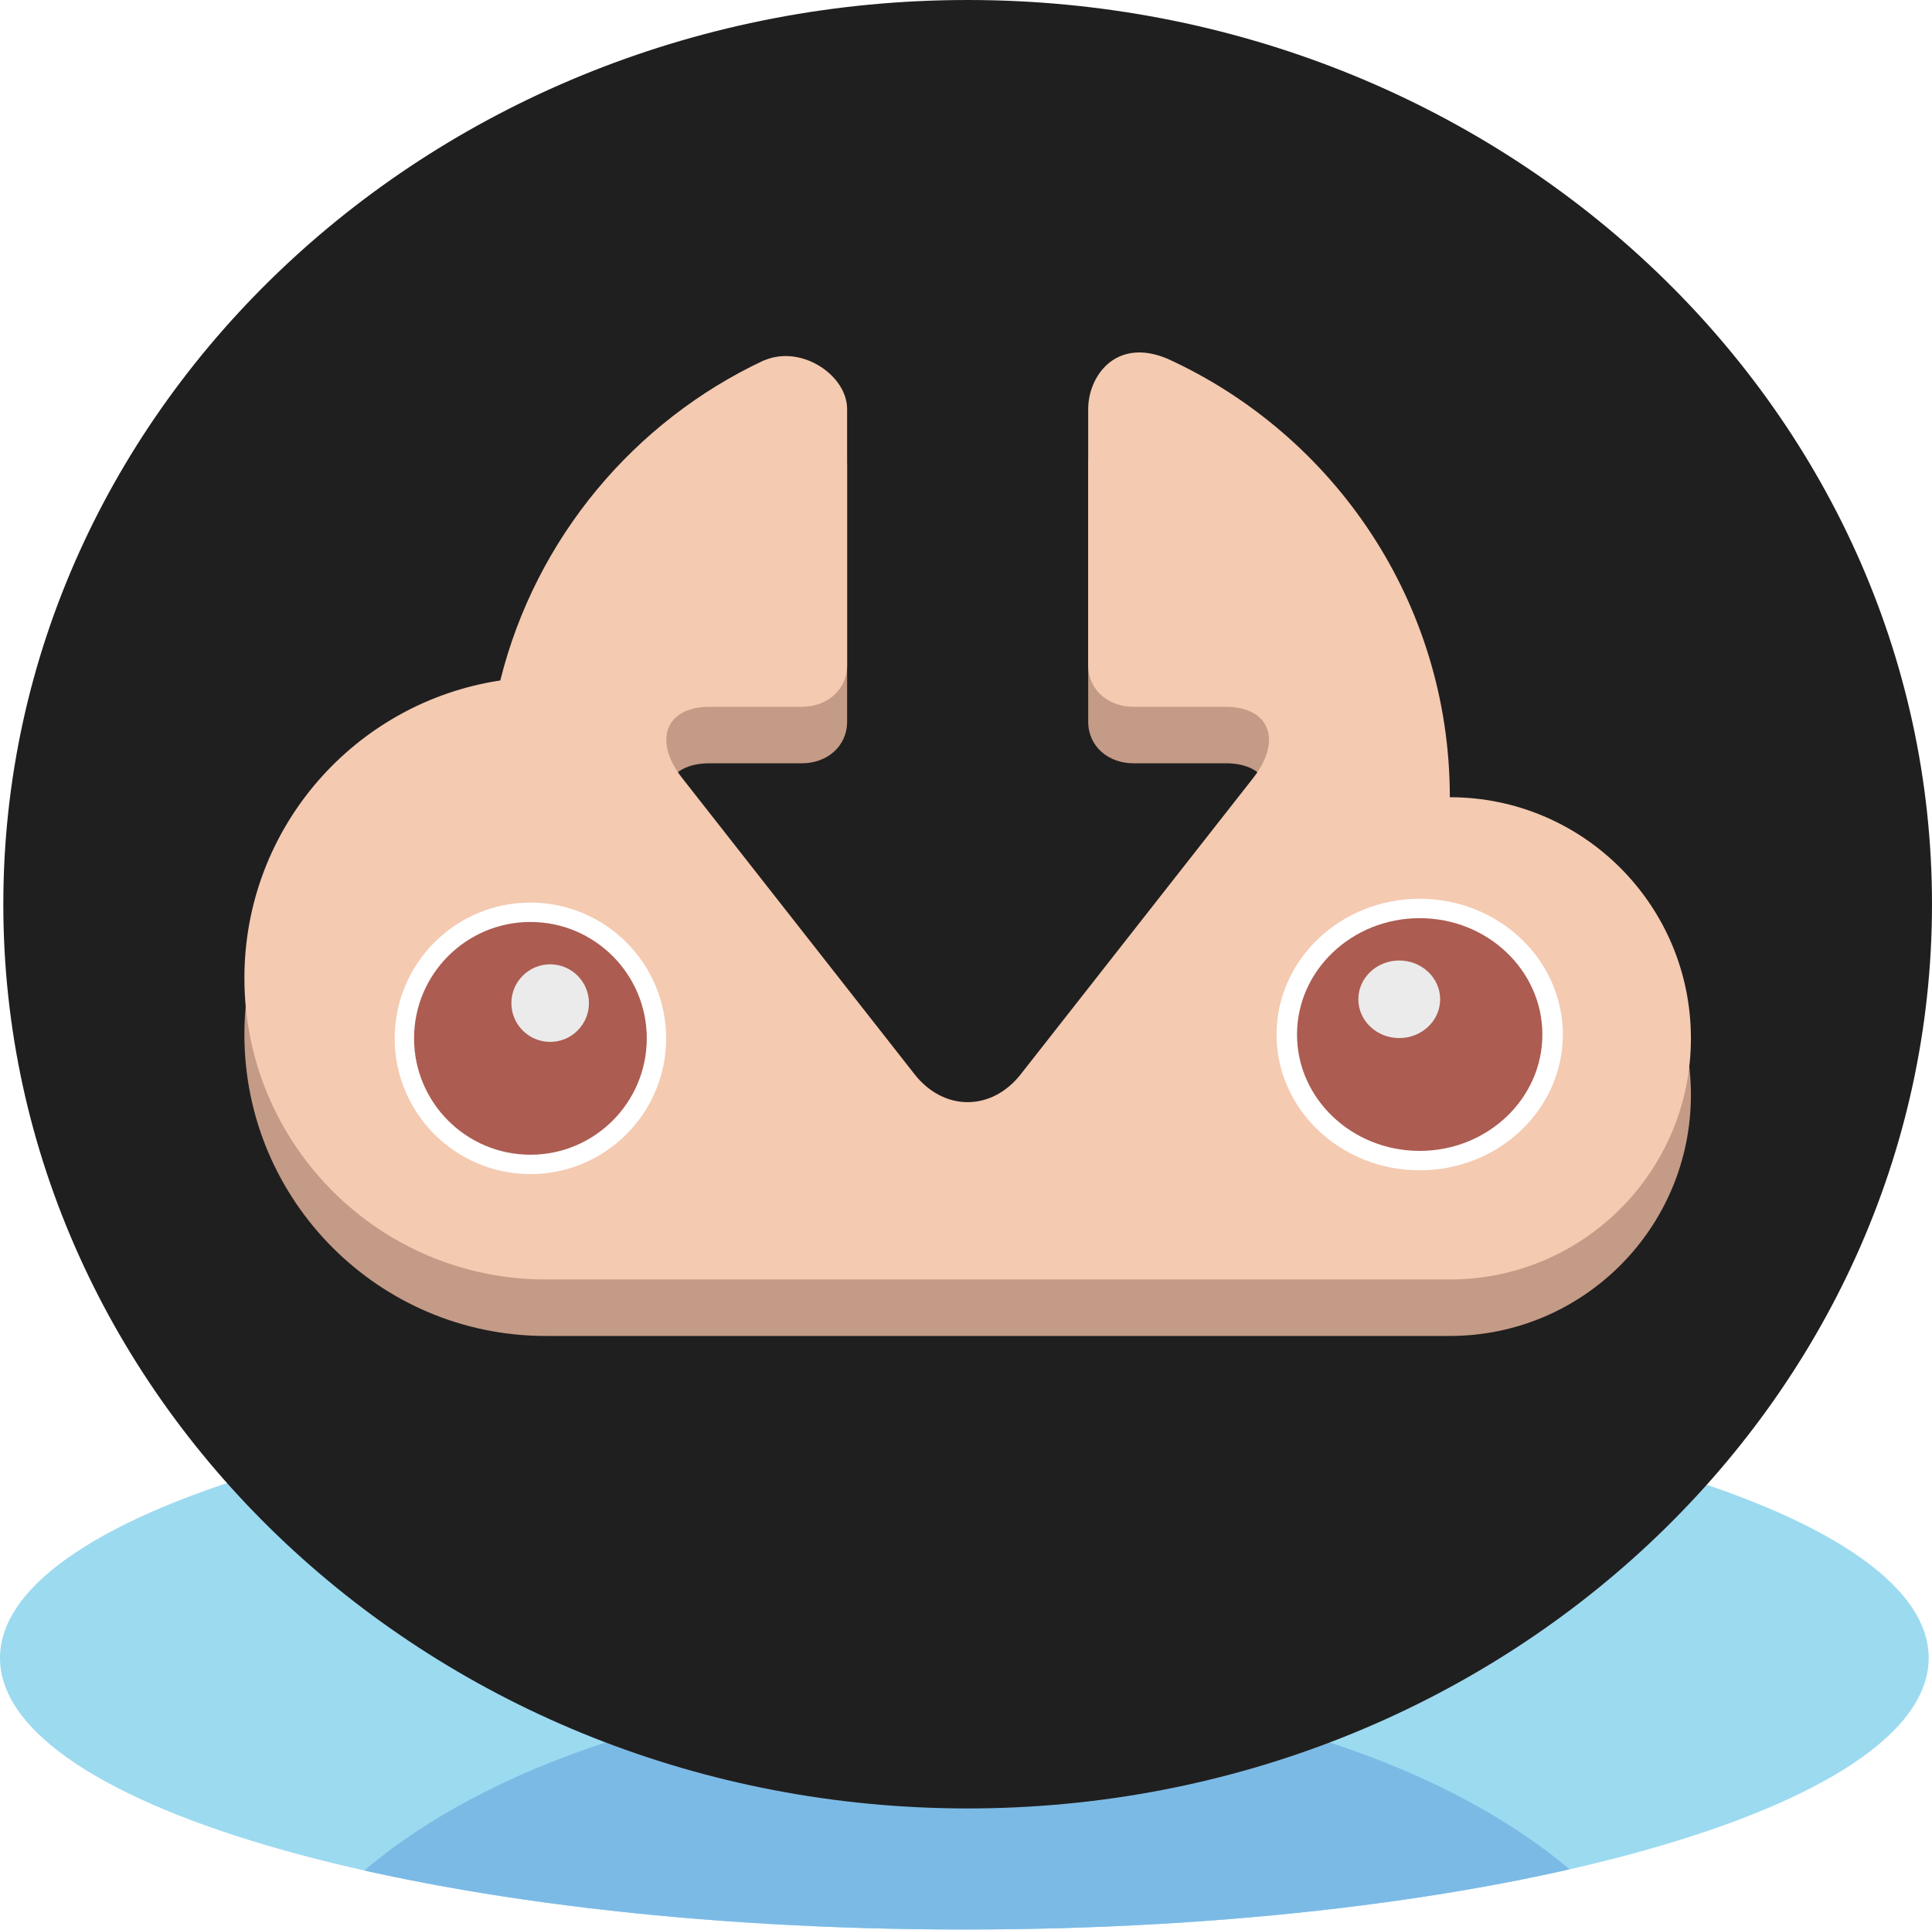
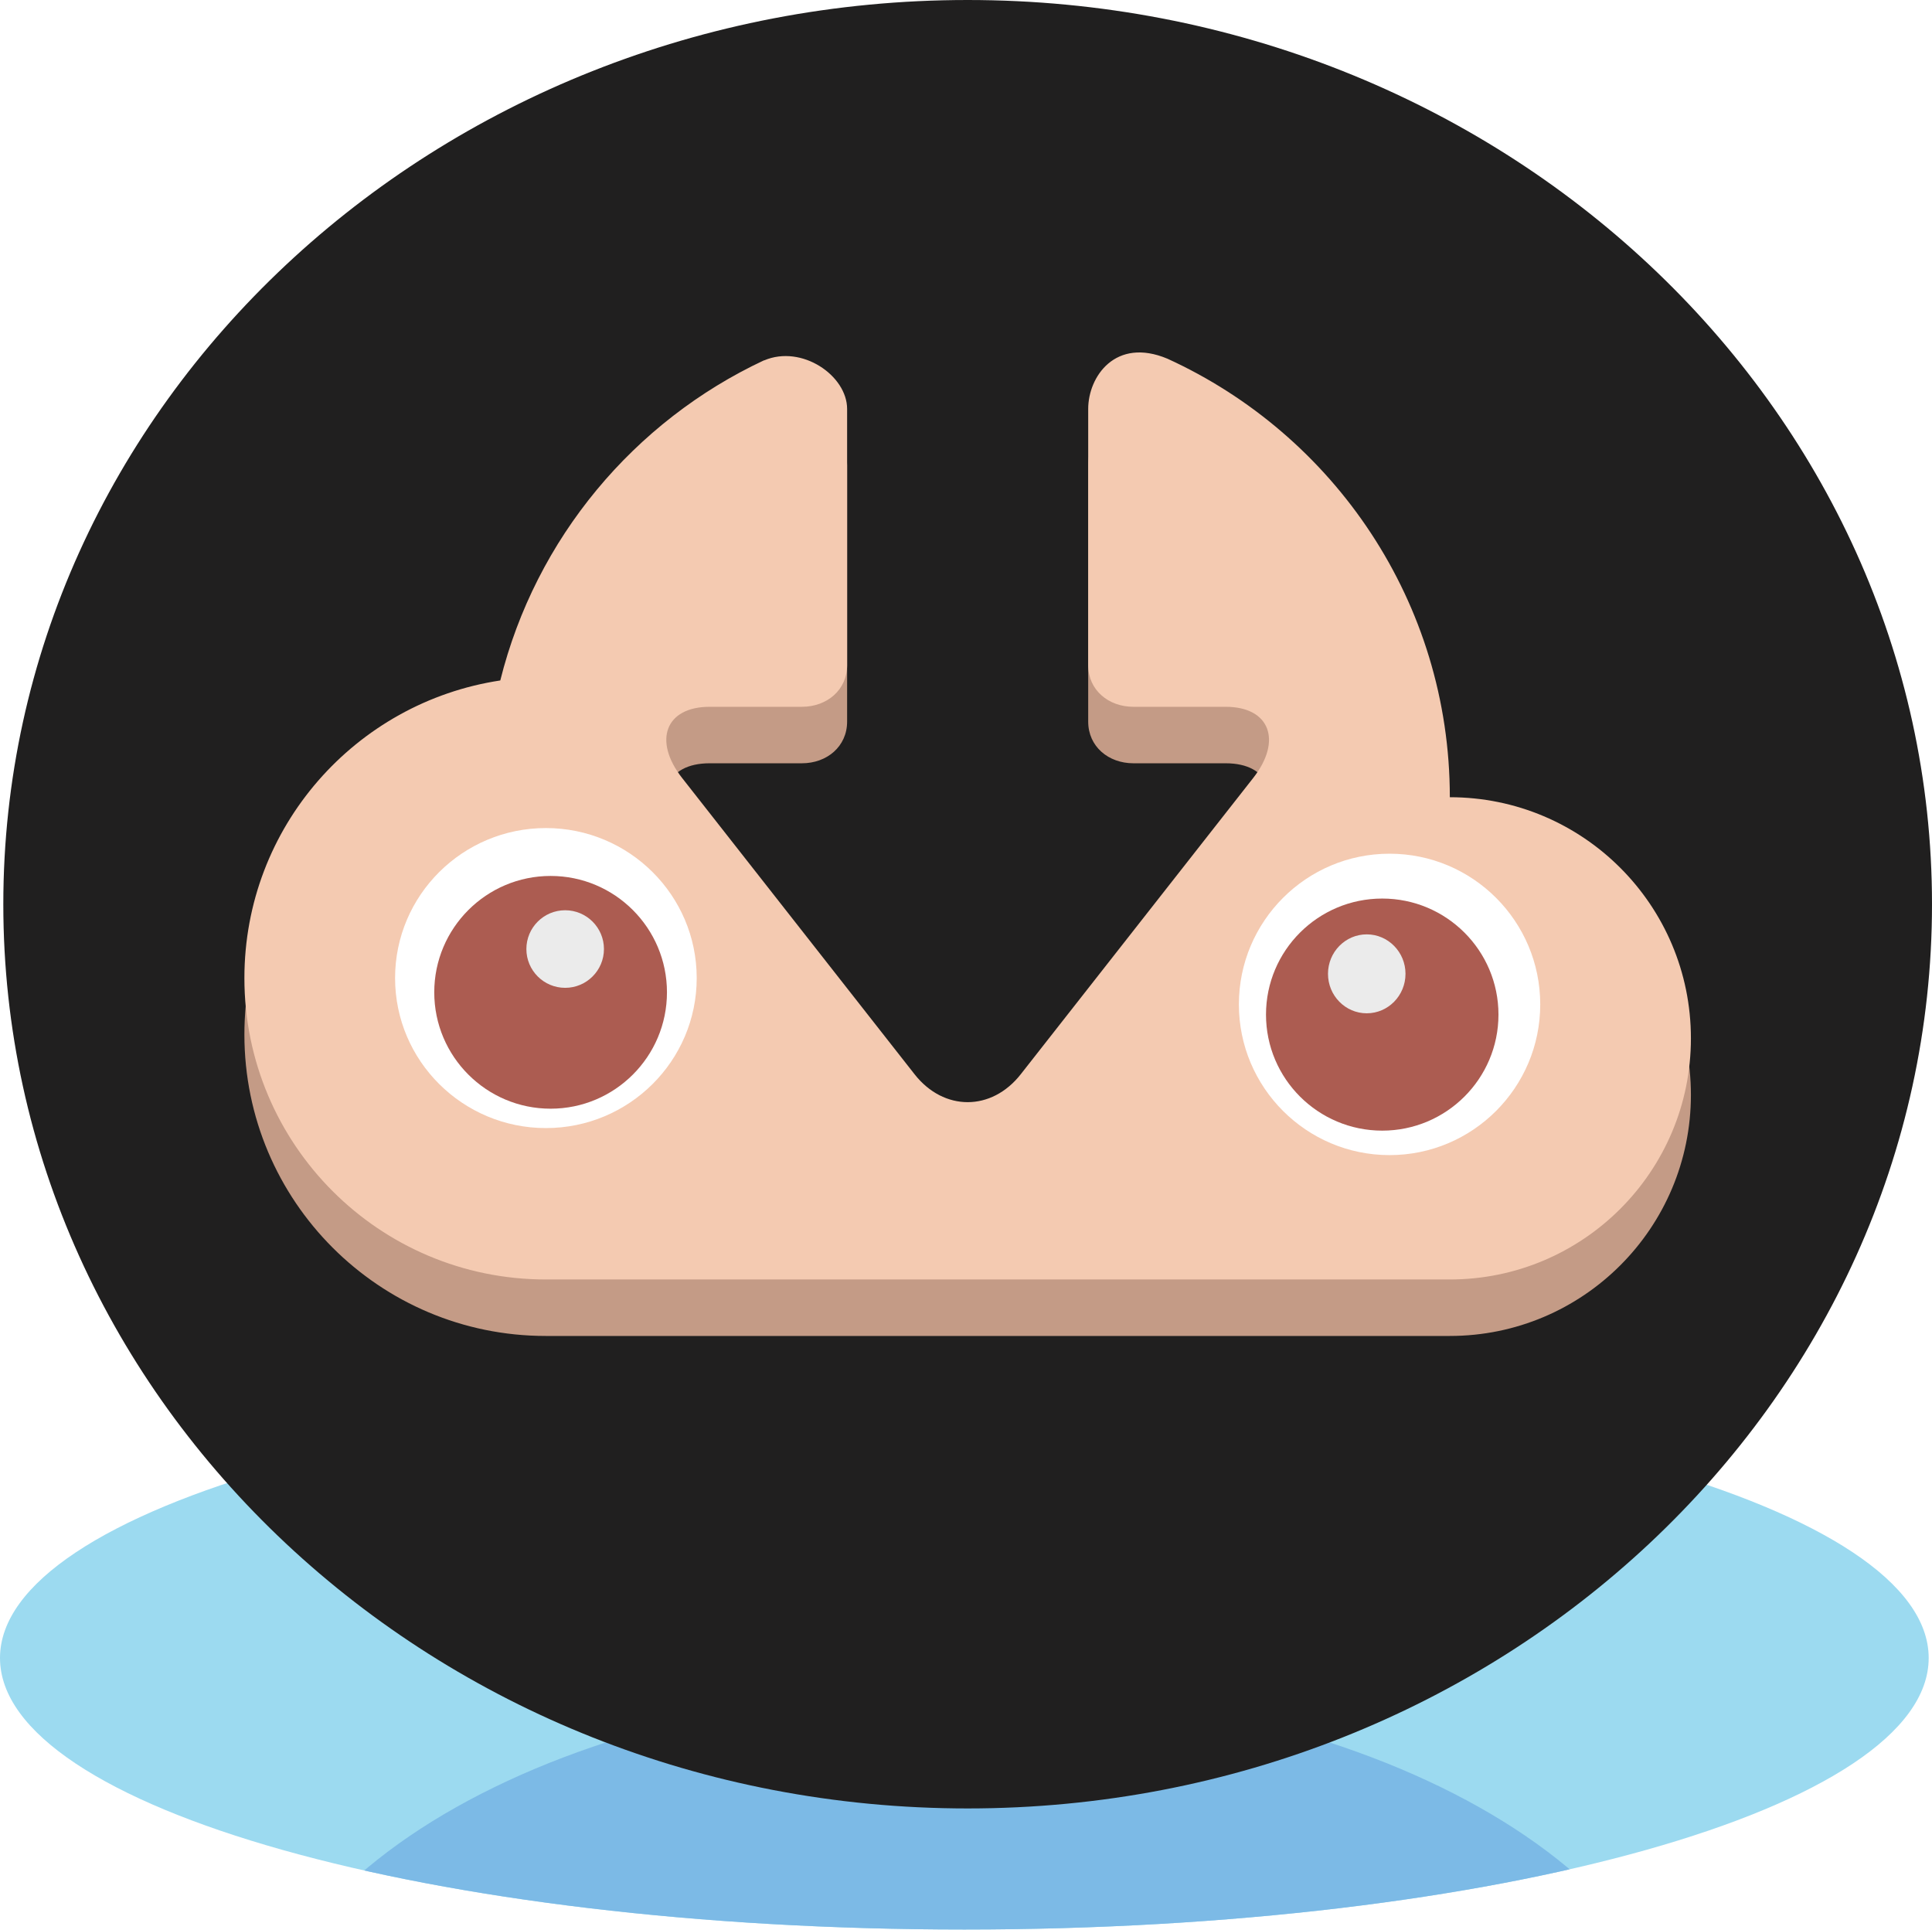
<svg xmlns="http://www.w3.org/2000/svg" style="isolation:isolate" viewBox="-0.11 0 64.11 64.017" width="64.11" height="64.017">
  <path d=" M -0.11 55.009 C -0.11 50.037 14.229 46 31.89 46 C 49.551 46 63.89 50.037 63.89 55.009 C 63.89 59.98 49.551 64.017 31.89 64.017 C 14.229 64.017 -0.11 59.98 -0.11 55.009 Z " fill="rgb(156,218,240)" />
-   <clipPath id="_clipPath_DJ7OtYXCO6QGTmsX5rHHVGepnn87dcf7">
+   <clipPath id="_clipPath_juXDhZEE8qWY6tVXILnowywK3FgFneXn">
    <path d=" M -0.11 55.009 C -0.11 50.037 14.229 46 31.89 46 C 49.551 46 63.89 50.037 63.89 55.009 C 63.89 59.98 49.551 64.017 31.89 64.017 C 14.229 64.017 -0.11 59.98 -0.11 55.009 Z " fill="rgb(156,218,240)" />
  </clipPath>
-   <g clip-path="url(#_clipPath_DJ7OtYXCO6QGTmsX5rHHVGepnn87dcf7)">
+   <g clip-path="url(#_clipPath_juXDhZEE8qWY6tVXILnowywK3FgFneXn)">
    <path d=" M 8 69.5 C 8 62.049 18.754 56 32 56 C 45.246 56 56 62.049 56 69.5 C 56 76.951 45.246 83 32 83 C 18.754 83 8 76.951 8 69.5 Z " fill="rgb(124,186,230)" />
  </g>
  <path d=" M 0 30 C 0 13.443 14.339 3.552713678800501e-15 32 0 C 49.661 0 64 13.443 64 30 C 64 46.557 49.661 60 32 60 C 14.339 60 3.552713678800501e-15 46.557 0 30 Z " fill="rgb(32,31,31)" />
  <path d=" M 48 28.324 C 48 21.855 44.153 16.297 38.63 13.775 C 36.904 13.051 36 14.37 36 15.441 L 36 23.941 C 36 24.769 36.672 25.324 37.5 25.324 L 40.561 25.324 C 42.032 25.324 42.444 26.451 41.475 27.686 L 33.762 37.515 C 32.793 38.75 31.207 38.75 30.238 37.515 L 22.525 27.686 C 21.556 26.451 21.967 25.324 23.439 25.324 L 26.5 25.324 C 27.328 25.324 28 24.769 28 23.941 L 28 15.441 C 28 14.336 26.496 13.299 25.247 13.831 C 25.244 13.832 25.242 13.829 25.239 13.83 C 20.928 15.85 17.666 19.735 16.491 24.45 C 11.687 25.178 8 29.315 8 34.324 C 8 39.847 12.477 44.324 18 44.324 L 48 44.324 C 52.418 44.324 56 40.742 56 36.324 C 56 31.906 52.418 28.324 48 28.324 Z " fill="rgb(196,155,134)" />
  <path d=" M 48 26.45 C 48 19.981 44.153 14.423 38.63 11.901 C 36.904 11.177 36 12.496 36 13.567 L 36 22.067 C 36 22.895 36.672 23.45 37.5 23.45 L 40.561 23.45 C 42.032 23.45 42.444 24.577 41.475 25.812 L 33.762 35.641 C 32.793 36.876 31.207 36.876 30.238 35.641 L 22.525 25.812 C 21.556 24.577 21.967 23.45 23.439 23.45 L 26.5 23.45 C 27.328 23.45 28 22.895 28 22.067 L 28 13.567 C 28 12.462 26.496 11.425 25.247 11.957 C 25.244 11.958 25.242 11.955 25.239 11.956 C 20.928 13.976 17.666 17.861 16.491 22.576 C 11.687 23.304 8 27.441 8 32.45 C 8 37.973 12.477 42.45 18 42.45 L 48 42.45 C 52.418 42.45 56 38.868 56 34.45 C 56 30.032 52.418 26.45 48 26.45 Z " fill="rgb(244,202,177)" />
-   <path d=" M 42.25 34.324 C 42.25 31.838 44.378 29.819 47 29.819 C 49.622 29.819 51.75 31.838 51.75 34.324 C 51.75 36.81 49.622 38.828 47 38.828 C 44.378 38.828 42.25 36.81 42.25 34.324 Z " fill="rgb(255,255,255)" />
-   <path d=" M 42.929 34.324 C 42.929 32.193 44.753 30.463 47 30.463 C 49.247 30.463 51.071 32.193 51.071 34.324 C 51.071 36.454 49.247 38.184 47 38.184 C 44.753 38.184 42.929 36.454 42.929 34.324 Z " fill="rgb(172,92,81)" />
-   <path d=" M 44.964 33.154 C 44.964 32.444 45.572 31.867 46.321 31.867 C 47.07 31.867 47.679 32.444 47.679 33.154 C 47.679 33.865 47.07 34.441 46.321 34.441 C 45.572 34.441 44.964 33.865 44.964 33.154 Z " fill="rgb(235,235,235)" />
-   <path d=" M 12.987 34.45 C 12.987 31.964 15.005 29.946 17.491 29.946 C 19.977 29.946 21.995 31.964 21.995 34.45 C 21.995 36.936 19.977 38.954 17.491 38.954 C 15.005 38.954 12.987 36.936 12.987 34.45 Z " fill="rgb(255,255,255)" />
-   <path d=" M 13.63 34.45 C 13.63 32.319 15.36 30.589 17.491 30.589 C 19.622 30.589 21.352 32.319 21.352 34.45 C 21.352 36.581 19.622 38.311 17.491 38.311 C 15.36 38.311 13.63 36.581 13.63 34.45 Z " fill="rgb(172,92,81)" />
-   <path d=" M 16.859 33.281 C 16.859 32.571 17.436 31.994 18.146 31.994 C 18.856 31.994 19.433 32.571 19.433 33.281 C 19.433 33.991 18.856 34.568 18.146 34.568 C 17.436 34.568 16.859 33.991 16.859 33.281 Z " fill="rgb(235,235,235)" />
+   <path d=" M 41 33.324 C 41 30.564 43.24 28.324 46 28.324 C 48.76 28.324 51 30.564 51 33.324 C 51 36.083 48.76 38.324 46 38.324 C 43.24 38.324 41 36.083 41 33.324 Z " fill="rgb(255,255,255)" />
+   <path d=" M 41.9 33.662 C 41.9 31.537 43.628 29.812 45.757 29.812 C 47.886 29.812 49.614 31.537 49.614 33.662 C 49.614 35.787 47.886 37.512 45.757 37.512 C 43.628 37.512 41.9 35.787 41.9 33.662 Z " fill="rgb(172,92,81)" />
+   <path d=" M 43.957 32.309 C 43.957 31.587 44.533 31 45.243 31 C 45.952 31 46.529 31.587 46.529 32.309 C 46.529 33.032 45.952 33.619 45.243 33.619 C 44.533 33.619 43.957 33.032 43.957 32.309 Z " fill="rgb(235,235,235)" />
+   <path d=" M 13 32.45 C 13 29.703 15.242 27.473 18.005 27.473 C 20.767 27.473 23.009 29.703 23.009 32.45 C 23.009 35.197 20.767 37.427 18.005 37.427 C 15.242 37.427 13 35.197 13 32.45 Z " fill="rgb(255,255,255)" />
+   <path d=" M 14.3 32.923 C 14.3 30.792 16.03 29.062 18.161 29.062 C 20.292 29.062 22.022 30.792 22.022 32.923 C 22.022 35.054 20.292 36.784 18.161 36.784 C 16.03 36.784 14.3 35.054 14.3 32.923 Z " fill="rgb(172,92,81)" />
+   <path d=" M 17.357 31.487 C 17.357 30.777 17.933 30.2 18.644 30.2 C 19.354 30.2 19.931 30.777 19.931 31.487 C 19.931 32.197 19.354 32.774 18.644 32.774 C 17.933 32.774 17.357 32.197 17.357 31.487 Z " fill="rgb(235,235,235)" />
</svg>
